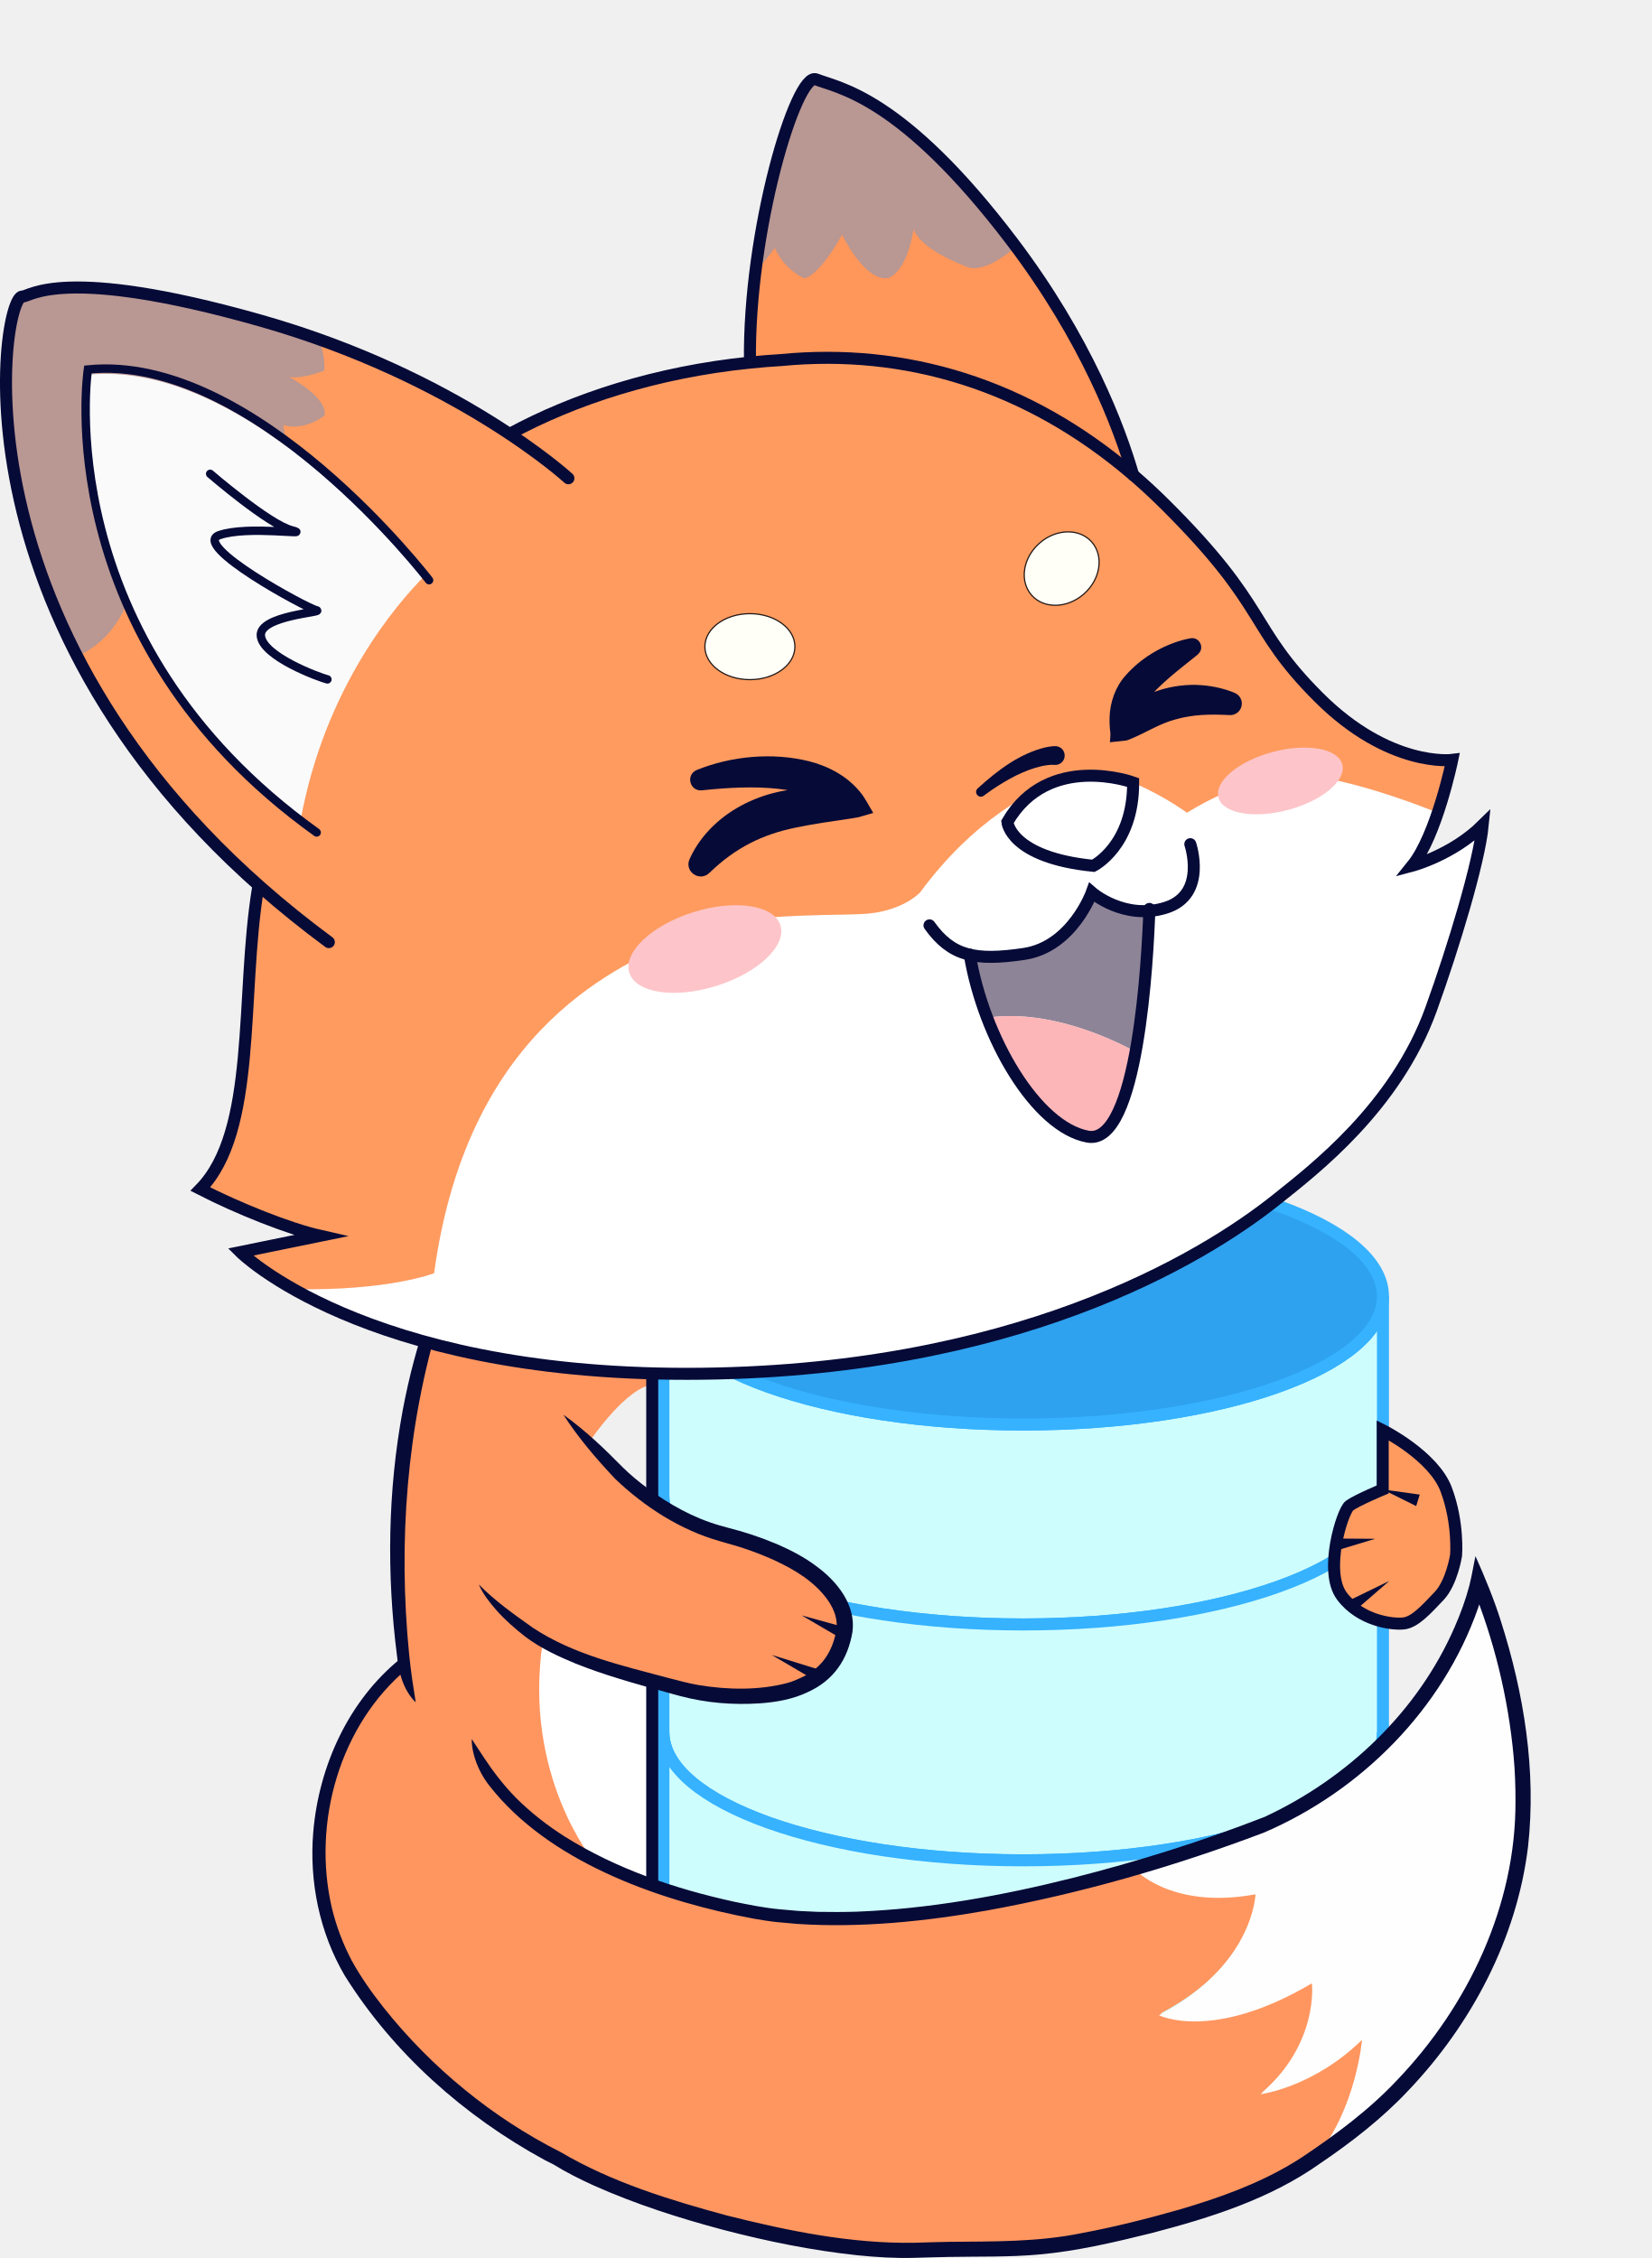
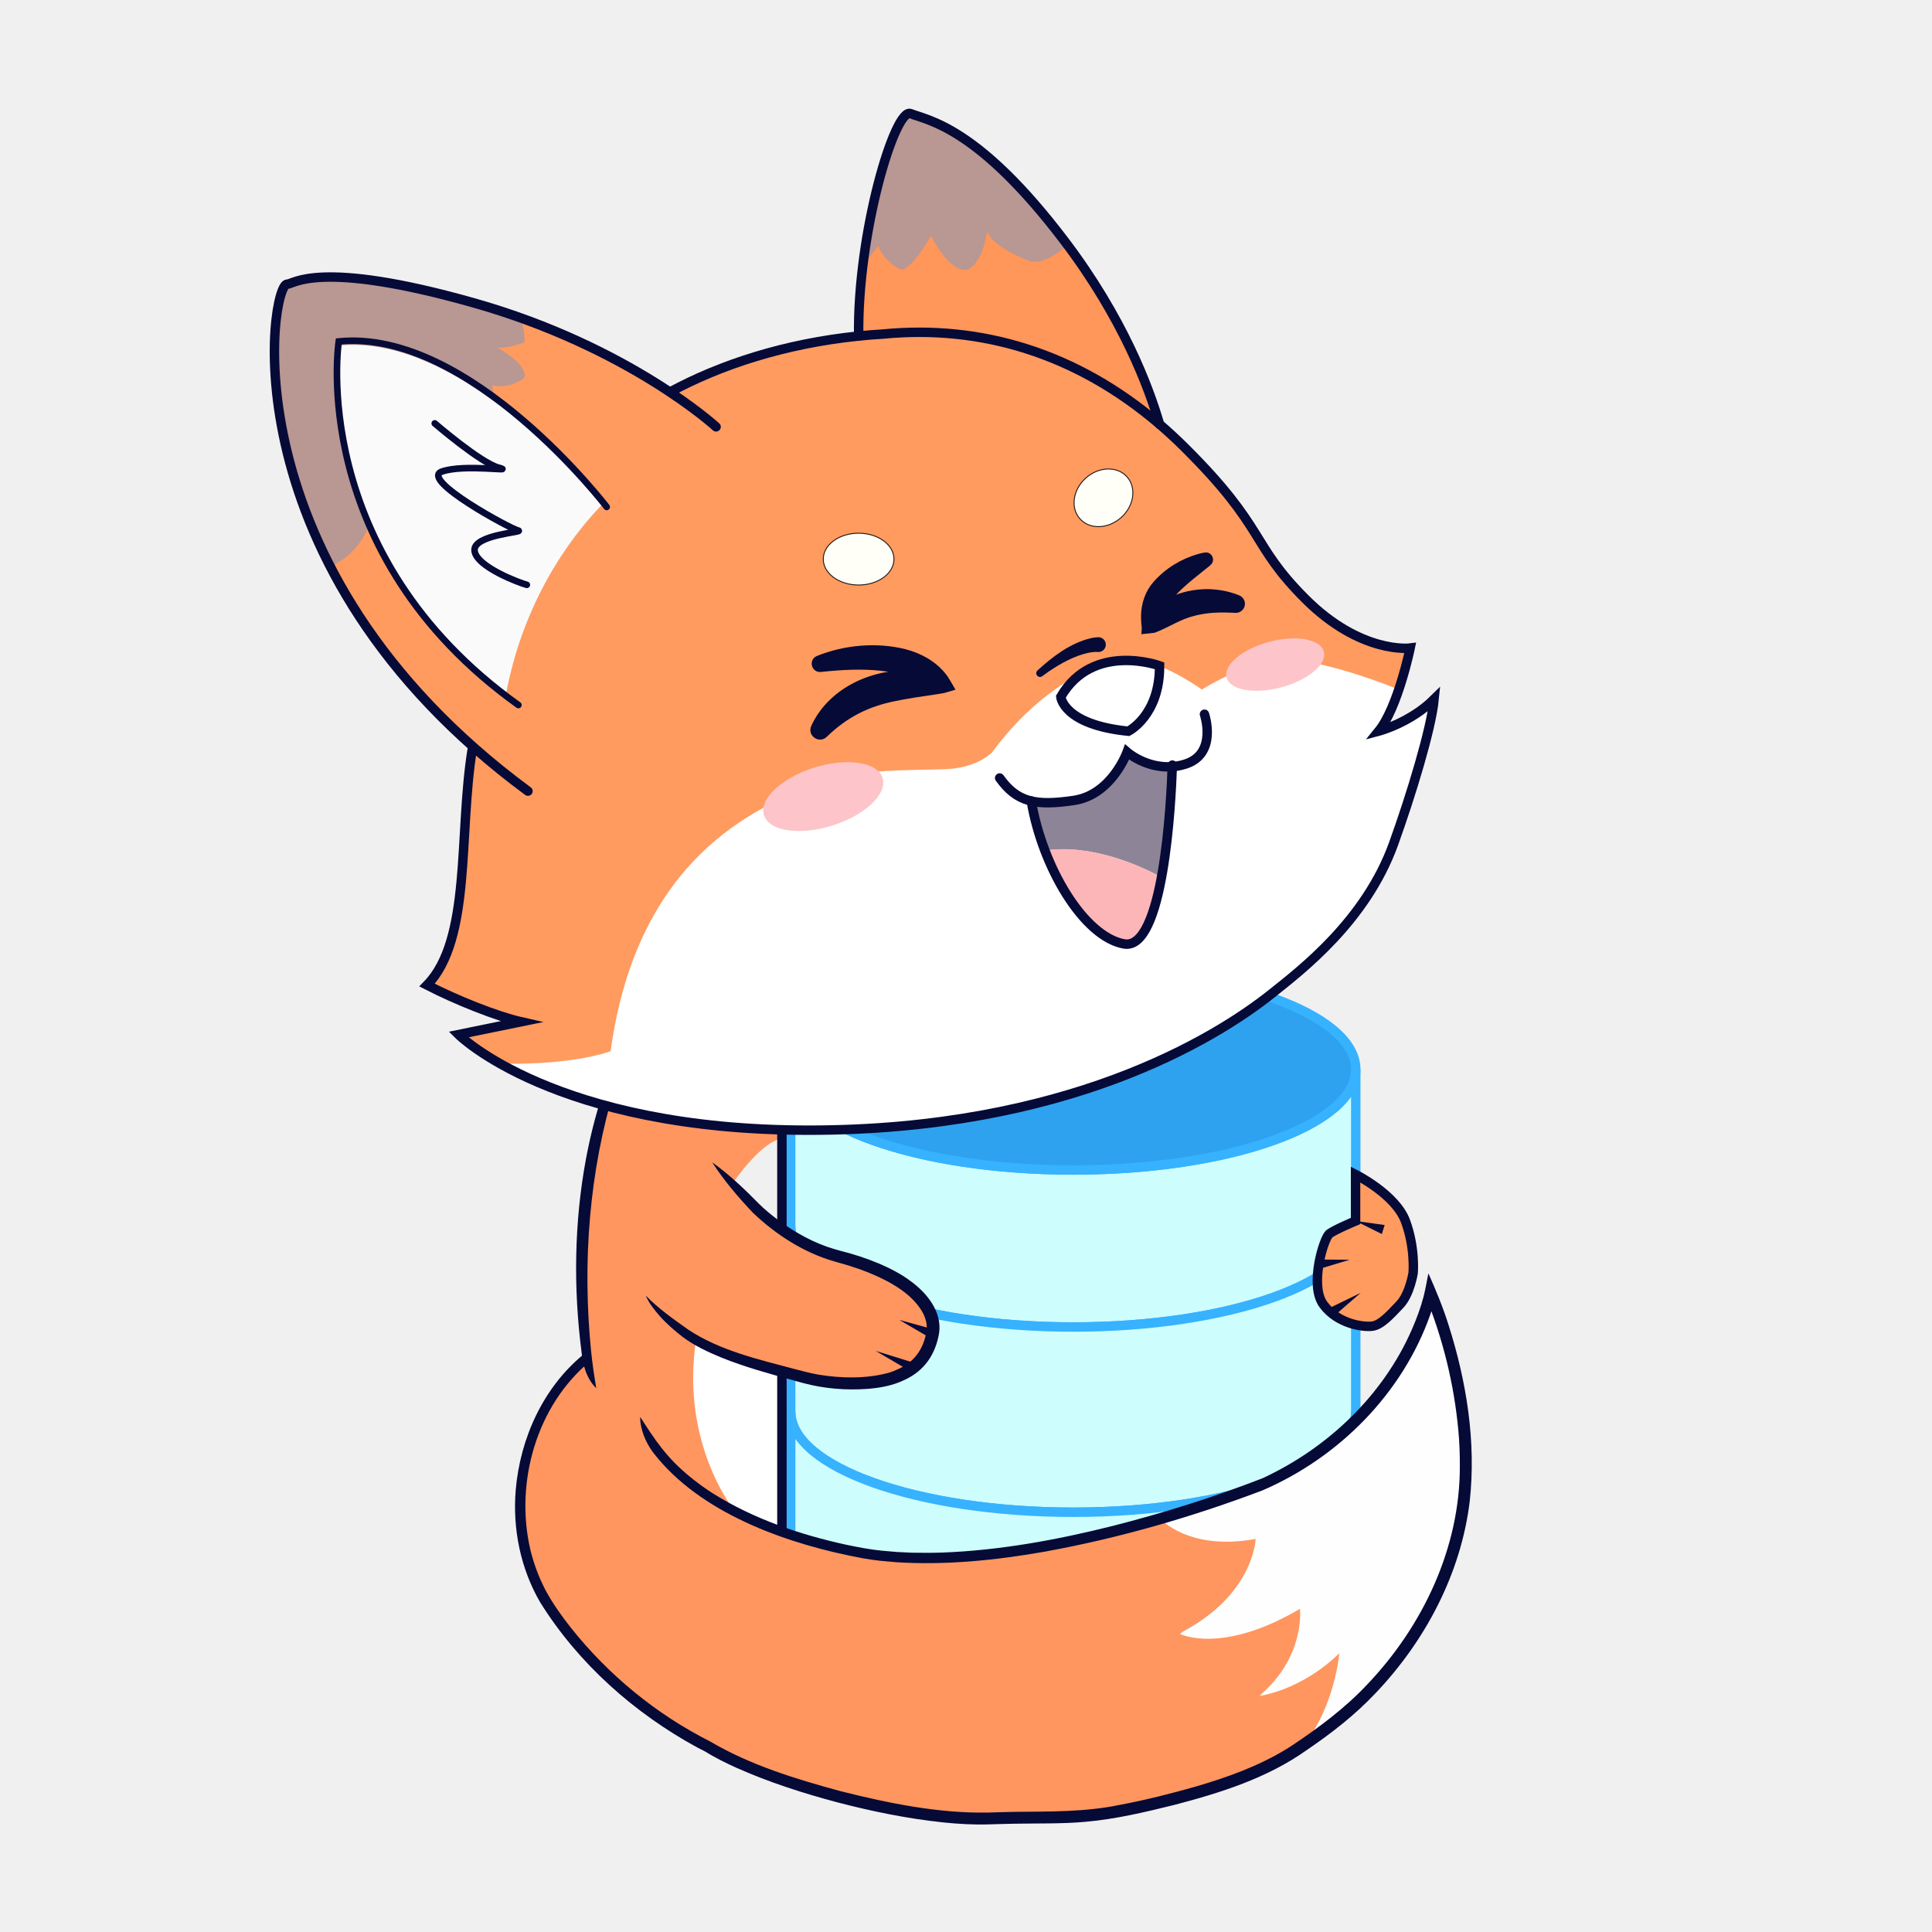
- <svg xmlns="http://www.w3.org/2000/svg" viewBox="0 0 1374.55 1879.73">
+ <svg xmlns="http://www.w3.org/2000/svg" viewBox="0 0 2048 2048">
  <defs>
    <style>
      .cls-1 {
        stroke-width: 7px;
      }

      .cls-1, .cls-2, .cls-3 {
        stroke: #060a37;
      }

      .cls-1, .cls-2, .cls-3, .cls-4 {
        fill: none;
      }

      .cls-1, .cls-2, .cls-3, .cls-5, .cls-6, .cls-7 {
        stroke-miterlimit: 10;
      }

      .cls-1, .cls-3, .cls-5 {
        stroke-linecap: round;
      }

      .cls-2, .cls-3, .cls-6, .cls-7 {
        stroke-width: 10px;
      }

      .cls-8 {
        fill: #fff;
      }

      .cls-9 {
        fill: #fdc5c9;
      }

      .cls-5 {
        fill: #fffff8;
        stroke: #231815;
      }

      .cls-10 {
        fill: #fdb6b8;
      }

      .cls-11 {
        fill: #ff965f;
      }

      .cls-6 {
        fill: #cefdfd;
      }

      .cls-6, .cls-7 {
        stroke: #36b2ff;
      }

      .cls-12 {
        fill: #060a37;
      }

      .cls-7 {
        fill: #2ea2ef;
      }

      .cls-13 {
        fill: #b99792;
      }

      .cls-14 {
        fill: #8e8497;
      }

      .cls-15 {
        fill: #ff965a;
      }

      .cls-16 {
        fill: #ff9b5f;
      }

      .cls-17 {
        fill: #fefefe;
      }

      .cls-18 {
        fill: #fafafa;
      }
    </style>
  </defs>
  <g id="database">
    <g id="_图层_4" data-name="图层 4">
-       <path class="cls-6" d="M851.75,1185.87c165.4,0,299.5-47.78,299.5-106.72v166.48c0,58.92-134.1,106.7-299.5,106.7-165.42,0-299.5-47.78-299.5-106.7v-166.48c0,58.94,134.08,106.72,299.5,106.72Z" />
-       <path class="cls-7" d="M552.25,1079.15c0,58.94,134.08,106.72,299.5,106.72,165.4,0,299.5-47.78,299.5-106.72,0-58.92-134.1-106.7-299.5-106.7-165.42,0-299.5,47.78-299.5,106.7Z" />
-       <path class="cls-6" d="M552.25,1245.62v196.35c0,58.92,134.08,106.7,299.5,106.7,165.4,0,299.5-47.78,299.5-106.7v-196.35c0,58.92-134.1,106.7-299.5,106.7-165.42,0-299.5-47.78-299.5-106.7Z" />
-       <path class="cls-6" d="M552.25,1441.97v183.55c0,58.92,134.08,106.7,299.5,106.7,165.4,0,299.5-47.78,299.5-106.7v-183.55c0,58.92-134.1,106.7-299.5,106.7-165.42,0-299.5-47.78-299.5-106.7Z" />
+       <path class="cls-6" d="M1137.66,1240.22c165.4,0,299.5-47.78,299.5-106.72v166.48c0,58.92-134.1,106.7-299.5,106.7-165.42,0-299.5-47.78-299.5-106.7v-166.48c0,58.94,134.08,106.72,299.5,106.72Z" />
+       <path class="cls-7" d="M838.16,1133.51c0,58.94,134.08,106.72,299.5,106.72,165.4,0,299.5-47.78,299.5-106.72,0-58.92-134.1-106.7-299.5-106.7-165.42,0-299.5,47.78-299.5,106.7Z" />
+       <path class="cls-6" d="M838.16,1299.98v196.35c0,58.92,134.08,106.7,299.5,106.7,165.4,0,299.5-47.78,299.5-106.7v-196.35c0,58.92-134.1,106.7-299.5,106.7-165.42,0-299.5-47.78-299.5-106.7Z" />
+       <path class="cls-6" d="M838.16,1496.33v183.55c0,58.92,134.08,106.7,299.5,106.7,165.4,0,299.5-47.78,299.5-106.7v-183.55c0,58.92-134.1,106.7-299.5,106.7-165.42,0-299.5-47.78-299.5-106.7Z" />
    </g>
  </g>
  <g id="fox">
    <g id="body">
      <g id="_颜色" data-name="颜色">
-         <path id="_右侧黄色身形" data-name="右侧黄色身形" class="cls-11" d="M299.02,1649.5c67.31,100.17,165.92,145.56,165.92,145.56,62.61,39.13,216,79.83,298.95,76.7,82.96-3.13,95.48,4.7,194.09-20.35,84.42-21.44,118.37-42.87,139.15-57.44,33.35-40.22,38.11-97.51,38.11-97.51-40.17,39.65-84.52,45.39-84.52,45.39,49.04-42.26,42.78-92.35,42.78-92.35-82.95,49.04-127.3,26.61-127.3,26.61,78.78-41.22,80.35-100.7,80.35-100.7-70.96,13.05-101.14-21.42-101.14-21.42-83.76,24.39-200.15,49.83-295.82,39.25-4.81-.19-51.84-6.34-105.22-25.44-15.64-5.6-31.84-12.31-47.67-20.31,0,0-58.9-70.86-42.24-182.23,25.72,14.55,59.89,24.5,89.91,32.6,7.85,2.12,15.42,4.11,22.48,6.03,38.92,10.57,79.65,7.05,97.6,0,6.79-2.66,13.26-5.82,19-10.26,9.45-7.28,16.92-17.99,20.57-35.52,5.87-28.17-27-50.48-27-50.48,0,0-22.3-18.78-72.78-31.69-50.48-12.92-88.05-51.66-88.05-51.66l-24.41-25.66s30.28-44.77,52.59-46.14v-33.85c-34.66-1.16-71.63-4.35-110.74-10.11-25.22-3.72-48.83-8.62-70.85-14.38-39.47,118.61-31.91,235-24.97,289.12-70.39,56.64-97.57,178.75-38.79,266.24Z" />
-         <path id="_左侧小手" data-name="左侧小手" class="cls-16" d="M1121.29,1328.62c2.37,3.2,5.02,5.98,7.84,8.38,15.37,13.17,35.88,15.44,43.81,14.44,9.39-1.17,18.79-11.74,29.35-22.82,10.57-11.09,14.09-33.71,14.09-33.71,0,0,2.35-26.81-8.22-54.99-10.56-28.17-52.83-49.3-52.83-49.3v49.3s-21.81,9.14-27.68,13.51c-5.87,4.38-21.62,54.58-6.36,75.19Z" />
-         <path id="_右侧腹白-下" data-name="右侧腹白-下" class="cls-8" d="M494.05,1549.04c15.83,8,32.03,14.71,47.67,20.31v-169.94c-30.02-8.1-64.19-18.05-89.91-32.6-16.66,111.37,42.24,182.23,42.24,182.23Z" />
-         <path id="_右侧腹白-上" data-name="右侧腹白-上" class="cls-4" d="M490.36,1198.83l52.59,48.82v-94.96c-22.31,1.37-52.59,46.14-52.59,46.14Z" />
-         <path id="_尾巴尖端颜色" data-name="尾巴尖端颜色" class="cls-17" d="M1045.13,1576.97s-1.57,59.48-80.35,100.7c0,0,44.35,22.43,127.3-26.61,0,0,6.26,50.09-42.78,92.35,0,0,44.35-5.74,84.52-45.39,0,0-4.76,57.29-38.11,97.51,3.5-2.45,6.62-4.7,9.55-6.73,20.34-14.09,112.69-76.7,150.6-203.48,37.91-126.78-25.39-269.22-25.39-269.22,0,0-25.04,131.48-175.3,201.92,0,0-45.6,18.44-111.18,37.53,0,0,30.18,34.47,101.14,21.42Z" />
+         <path id="_右侧黄色身形" data-name="右侧黄色身形" class="cls-11" d="M584.93,1703.86c67.31,100.17,165.92,145.56,165.92,145.56,62.61,39.13,216,79.83,298.95,76.7,82.96-3.13,95.48,4.7,194.09-20.35,84.42-21.44,118.37-42.87,139.15-57.44,33.35-40.22,38.11-97.51,38.11-97.51-40.17,39.65-84.52,45.39-84.52,45.39,49.04-42.26,42.78-92.35,42.78-92.35-82.95,49.04-127.3,26.61-127.3,26.61,78.78-41.22,80.35-100.7,80.35-100.7-70.96,13.05-101.14-21.42-101.14-21.42-83.76,24.39-200.15,49.83-295.82,39.25-4.81-.19-51.84-6.34-105.22-25.44-15.64-5.6-31.84-12.31-47.67-20.31,0,0-58.9-70.86-42.24-182.23,25.72,14.55,59.89,24.5,89.91,32.6,7.85,2.12,15.42,4.11,22.48,6.03,38.92,10.57,79.65,7.05,97.6,0,6.79-2.66,13.26-5.82,19-10.26,9.45-7.28,16.92-17.99,20.57-35.52,5.87-28.17-27-50.48-27-50.48,0,0-22.3-18.78-72.78-31.69-50.48-12.92-88.05-51.66-88.05-51.66l-24.41-25.66s30.28-44.77,52.59-46.14v-33.85c-34.66-1.16-71.63-4.35-110.74-10.11-25.22-3.72-48.83-8.62-70.85-14.38-39.47,118.61-31.91,235-24.97,289.12-70.39,56.64-97.57,178.75-38.79,266.24Z" />
+         <path id="_左侧小手" data-name="左侧小手" class="cls-16" d="M1407.2,1382.98c2.37,3.2,5.02,5.98,7.84,8.38,15.37,13.17,35.88,15.44,43.81,14.44,9.39-1.17,18.79-11.74,29.35-22.82,10.57-11.09,14.09-33.71,14.09-33.71,0,0,2.35-26.81-8.22-54.99-10.56-28.17-52.83-49.3-52.83-49.3v49.3s-21.81,9.14-27.68,13.51c-5.87,4.38-21.62,54.58-6.36,75.19Z" />
+         <path id="_右侧腹白-下" data-name="右侧腹白-下" class="cls-8" d="M779.96,1603.4c15.83,8,32.03,14.71,47.67,20.31v-169.94c-30.02-8.1-64.19-18.05-89.91-32.6-16.66,111.37,42.24,182.23,42.24,182.23Z" />
+         <path id="_右侧腹白-上" data-name="右侧腹白-上" class="cls-4" d="M776.27,1253.19l52.59,48.82v-94.96c-22.31,1.37-52.59,46.14-52.59,46.14Z" />
+         <path id="_尾巴尖端颜色" data-name="尾巴尖端颜色" class="cls-17" d="M1331.04,1631.32s-1.57,59.48-80.35,100.7c0,0,44.35,22.43,127.3-26.61,0,0,6.26,50.09-42.78,92.35,0,0,44.35-5.74,84.52-45.39,0,0-4.76,57.29-38.11,97.51,3.5-2.45,6.62-4.7,9.55-6.73,20.34-14.09,112.69-76.7,150.6-203.48,37.91-126.78-25.39-269.22-25.39-269.22,0,0-25.04,131.48-175.3,201.92,0,0-45.6,18.44-111.18,37.53,0,0,30.18,34.47,101.14,21.42Z" />
      </g>
-       <path class="cls-2" d="M542.95,1569.36v-169.94s0,169.94,0,169.94Z" />
-       <line class="cls-2" x1="542.95" y1="1249" x2="542.95" y2="1120.19" />
-       <path class="cls-12" d="M366.1,1097.27c-27.57,90.35-34.78,186.32-25.49,280.15.6,5.54,1.57,14.14,2.38,19.65.93,6.53,1.99,13.05,3.09,20.11-10.35-10.13-14.3-25.08-15.57-38.58-8.72-68.01-7.75-137.46,4.8-204.94,5.1-27,12.03-53.68,21.31-79.55l9.49,3.16h0Z" />
+       <path class="cls-2" d="M828.86,1623.71v-169.94s0,169.94,0,169.94Z" />
+       <line class="cls-2" x1="828.86" y1="1303.35" x2="828.86" y2="1174.54" />
+       <path class="cls-12" d="M652.02,1151.63c-27.57,90.35-34.78,186.32-25.49,280.15.6,5.54,1.57,14.14,2.38,19.65.93,6.53,1.99,13.05,3.09,20.11-10.35-10.13-14.3-25.08-15.57-38.58-8.72-68.01-7.75-137.46,4.8-204.94,5.1-27,12.03-53.68,21.31-79.55l9.49,3.16h0Z" />
    </g>
    <g id="tail">
      <g id="_尾巴轮廓" data-name="尾巴轮廓">
-         <path class="cls-12" d="M339.52,1388.71c-56.82,47.01-79.8,128.56-63.27,199.54,3.67,15.24,9.24,30,16.52,43.85,7.58,13.84,16.8,26.77,26.59,39.18,39.68,49.89,90.38,91.55,147.31,120.28,42.65,25.14,90.86,39.89,138.48,52.8,50.95,12.79,103.28,23.55,155.99,22.69,9.17-.29,19.19-.61,28.31-.77,37.38-.39,74.65.26,111.38-7.34,26.82-4.99,55.34-12.18,81.62-19.72,32.48-9.54,64.82-21.12,93.86-38.64,2.69-1.55,5.24-3.31,7.76-4.89,28.1-18.78,55.86-39.44,79.05-64.15,59.3-62.05,98.88-145.64,98.45-232.33.05-11.88-.44-25.17-1.55-36.98-4.5-49.15-16.48-97.95-35.22-143.63,0,0,11.75-1.36,11.75-1.36-1.54,7.4-3.81,14.56-6.23,21.69-29.4,83.8-97.08,151.86-178.2,186.69-74.65,28.24-151.79,50.53-230.35,64.8-51.87,9.16-105.04,14.61-157.77,11.22-4.37-.38-14.45-1.33-17.52-1.57-6.15-.64-12.23-1.65-18.3-2.69-75.62-14.01-164.84-44.66-215.86-104.77,0,0-3.11-3.8-3.11-3.8-1.03-1.26-2.09-2.5-3.13-3.92-4.04-5.46-7.19-11.38-9.58-17.62-2.28-6.27-3.87-12.84-3.81-19.58,3.76,5.57,7.07,10.92,10.59,16.11,7.79,11.74,16.32,22.7,26.12,32.73,12.23,12.22,25.88,22.9,40.49,32.22,43.02,27,91.93,43.62,141.41,54.42,12.4,2.54,24.86,5.05,37.45,6.24,3.85.34,12.33,1.08,15.97,1.4,3.15.14,12.7.6,16.04.76,9.96.21,22.22.19,32.17-.14,60.94-2.31,121.48-13.4,180.58-28.23,53.95-13.71,107.25-30.45,159.13-50.64,69.02-32.07,127.7-87.79,158.24-157.97,4.94-11.29,9.22-22.88,12.33-34.79,2.41-9.74,3.23-16,5.05-24.33,7.69,17.17,15.54,36.16,21.11,53.98,19.3,60.37,29.69,124.7,22.63,188.06-9.33,76.22-47.03,147.59-99.67,202.85-21.64,23.02-47.18,42.91-73.32,60.61-41.69,29.63-91.43,45.26-140.41,58.03-30.58,7.56-61.83,14.98-93.29,17.78-25.25,2.31-50.49,1.6-75.67,2.07-9.03.3-19.03.34-28.1.73-15.97.47-32.01-.5-47.8-2.13-37.77-4-75.02-11.59-111.73-21.17-36.64-9.75-72.91-21.37-107.62-36.86-11.59-5.24-23.02-10.98-34.04-17.79,0,0,.67.36.67.36-2.65-1.25-5.02-2.48-7.48-3.76-66.85-36.38-126.14-88.9-166.6-153.65-21.05-35.84-29.64-78.37-26.16-119.65,4.72-54.76,29.26-109.02,72.47-144.04,0,0,6.27,7.79,6.27,7.79h0Z" />
+         <path class="cls-12" d="M625.44,1443.07c-56.82,47.01-79.8,128.56-63.27,199.54,3.67,15.24,9.24,30,16.52,43.85,7.58,13.84,16.8,26.77,26.59,39.18,39.68,49.89,90.38,91.55,147.31,120.28,42.65,25.14,90.86,39.89,138.48,52.8,50.95,12.79,103.28,23.55,155.99,22.69,9.17-.29,19.19-.61,28.31-.77,37.38-.39,74.65.26,111.38-7.34,26.82-4.99,55.34-12.18,81.62-19.72,32.48-9.54,64.82-21.12,93.86-38.64,2.69-1.55,5.24-3.31,7.76-4.89,28.1-18.78,55.86-39.44,79.05-64.15,59.3-62.05,98.88-145.64,98.45-232.33.05-11.88-.44-25.17-1.55-36.98-4.5-49.15-16.48-97.95-35.22-143.63,0,0,11.75-1.36,11.75-1.36-1.54,7.4-3.81,14.56-6.23,21.69-29.4,83.8-97.08,151.86-178.2,186.69-74.65,28.24-151.79,50.53-230.35,64.8-51.87,9.16-105.04,14.61-157.77,11.22-4.37-.38-14.45-1.33-17.52-1.57-6.15-.64-12.23-1.65-18.3-2.69-75.62-14.01-164.84-44.66-215.86-104.77,0,0-3.11-3.8-3.11-3.8-1.03-1.26-2.09-2.5-3.13-3.92-4.04-5.46-7.19-11.38-9.58-17.62-2.28-6.27-3.87-12.84-3.81-19.58,3.76,5.57,7.07,10.92,10.59,16.11,7.79,11.74,16.32,22.7,26.12,32.73,12.23,12.22,25.88,22.9,40.49,32.22,43.02,27,91.93,43.62,141.41,54.42,12.4,2.54,24.86,5.05,37.45,6.24,3.85.34,12.33,1.08,15.97,1.4,3.15.14,12.7.6,16.04.76,9.96.21,22.22.19,32.17-.14,60.94-2.31,121.48-13.4,180.58-28.23,53.95-13.71,107.25-30.45,159.13-50.64,69.02-32.07,127.7-87.79,158.24-157.97,4.94-11.29,9.22-22.88,12.33-34.79,2.41-9.74,3.23-16,5.05-24.33,7.69,17.17,15.54,36.16,21.11,53.98,19.3,60.37,29.69,124.7,22.63,188.06-9.33,76.22-47.03,147.59-99.67,202.85-21.64,23.02-47.18,42.91-73.32,60.61-41.69,29.63-91.43,45.26-140.41,58.03-30.58,7.56-61.83,14.98-93.29,17.78-25.25,2.31-50.49,1.6-75.67,2.07-9.03.3-19.03.34-28.1.73-15.97.47-32.01-.5-47.8-2.13-37.77-4-75.02-11.59-111.73-21.17-36.64-9.75-72.91-21.37-107.62-36.86-11.59-5.24-23.02-10.98-34.04-17.79l.67.36c-2.65-1.25-5.02-2.48-7.48-3.76-66.85-36.38-126.14-88.9-166.6-153.65-21.05-35.84-29.64-78.37-26.16-119.65,4.72-54.76,29.26-109.02,72.47-144.04,0,0,6.27,7.79,6.27,7.79h0Z" />
      </g>
-       <path class="cls-4" d="M490.36,1200.17s30.28-44.77,52.59-46.14" />
+       <path class="cls-4" d="M776.27,1254.53s30.28-44.77,52.59-46.14" />
    </g>
    <g id="hand">
-       <path class="cls-12" d="M469,1177.71c18.16,12.99,34.17,28.27,49.72,44.12,6.27,6.14,13.11,11.75,20.14,17.02,18.19,13.46,38.35,24.74,60.11,31.01,2.1.58,5.22,1.51,7.31,2.04,24.94,6.24,54.58,17.62,73.08,31.78,17.23,12.45,33.42,32.38,30.25,54.95-3.86,22.84-15.67,40.26-37.02,49.94-12.39,6.03-26.56,8.47-39.95,9.41-22.28,1.52-44.77-.33-66.35-6.05-3.8-.95-8.79-2.42-12.57-3.44-25.2-6.97-50.33-13.87-74.75-23.69-14.29-5.88-28.58-12.57-41.09-21.84-8.62-6.69-17.11-14.02-24.39-22.2-5.79-6.6-11.41-13.63-14.91-21.75,13.49,13.78,29.33,24.94,44.99,36.04,33.82,22.45,74.41,31.52,113.23,41.93,8.02,2.09,16.63,4.39,24.77,5.8,24.36,4.02,50.41,4.53,74.26-1.85,3.77-1.03,7.55-2.7,11.1-4.33,15.01-6.87,24.15-18.36,28.15-34.3,3.5-11,.46-21.45-6.53-31-10.6-14.55-26.5-24.23-42.58-31.79-13.58-6.35-28.34-11.48-42.89-15.4-.95-.25-2.85-.81-3.79-1.09-32.94-9.35-62.53-28.41-87.16-51.88-15.73-16.68-30.61-34.06-43.12-53.41h0Z" />
-       <path class="cls-2" d="M1151.04,1190.62v49.3s-21.81,9.13-27.68,13.51c-5.87,4.38-21.62,54.58-6.36,75.19,15.26,20.61,42.26,24,51.65,22.83,9.39-1.17,18.78-11.74,29.35-22.83,10.57-11.09,14.09-33.71,14.09-33.71,0,0,2.35-26.81-8.22-54.99-10.57-28.17-52.83-49.3-52.83-49.3h0Z" />
-       <polygon class="cls-12" points="1151.04 1239.92 1181.86 1244.22 1178.91 1253.77 1151.04 1239.92 1151.04 1239.92" />
-       <polygon class="cls-12" points="1111.4 1280.79 1144.78 1281.01 1112.84 1290.69 1111.4 1280.79 1111.4 1280.79" />
-       <polygon class="cls-12" points="1122.07 1332.83 1156.52 1316.1 1127.58 1341.18 1122.07 1332.83 1122.07 1332.83" />
-       <polygon class="cls-12" points="700.66 1364.27 667.39 1344.79 704.55 1355.06 700.66 1364.27 700.66 1364.27" />
-       <polygon class="cls-12" points="680.02 1399.76 642.34 1377.66 684.06 1390.61 680.02 1399.76 680.02 1399.76" />
-       <path class="cls-4" d="M495.28,1549.04s-58.9-70.86-42.24-182.23" />
+       <path class="cls-12" d="M754.91,1232.07c18.16,12.99,34.17,28.27,49.72,44.12,6.27,6.14,13.11,11.75,20.14,17.02,18.19,13.46,38.35,24.74,60.11,31.01,2.1.58,5.22,1.51,7.31,2.04,24.94,6.24,54.58,17.62,73.08,31.78,17.23,12.45,33.42,32.38,30.25,54.95-3.86,22.84-15.67,40.26-37.02,49.94-12.39,6.03-26.56,8.47-39.95,9.41-22.28,1.52-44.77-.33-66.35-6.05-3.8-.95-8.79-2.42-12.57-3.44-25.2-6.97-50.33-13.87-74.75-23.69-14.29-5.88-28.58-12.57-41.09-21.84-8.62-6.69-17.11-14.02-24.39-22.2-5.79-6.6-11.41-13.63-14.91-21.75,13.49,13.78,29.33,24.94,44.99,36.04,33.82,22.45,74.41,31.52,113.23,41.93,8.02,2.09,16.63,4.39,24.77,5.8,24.36,4.02,50.41,4.53,74.26-1.85,3.77-1.03,7.55-2.7,11.1-4.33,15.01-6.87,24.15-18.36,28.15-34.3,3.5-11,.46-21.45-6.53-31-10.6-14.55-26.5-24.23-42.58-31.79-13.58-6.35-28.34-11.48-42.89-15.4-.95-.25-2.85-.81-3.79-1.09-32.94-9.35-62.53-28.41-87.16-51.88-15.73-16.68-30.61-34.06-43.12-53.41h0Z" />
+       <path class="cls-2" d="M1436.95,1244.98v49.3s-21.81,9.13-27.68,13.51c-5.87,4.38-21.62,54.58-6.36,75.19,15.26,20.61,42.26,24,51.65,22.83,9.39-1.17,18.78-11.74,29.35-22.83,10.57-11.09,14.09-33.71,14.09-33.71,0,0,2.35-26.81-8.22-54.99-10.57-28.17-52.83-49.3-52.83-49.3h0Z" />
+       <polygon class="cls-12" points="1436.95 1294.28 1467.78 1298.58 1464.82 1308.13 1436.95 1294.28 1436.95 1294.28" />
+       <polygon class="cls-12" points="1397.32 1335.15 1430.69 1335.37 1398.75 1345.05 1397.32 1335.15 1397.32 1335.15" />
+       <polygon class="cls-12" points="1407.99 1387.19 1442.43 1370.45 1413.5 1395.54 1407.99 1387.19 1407.99 1387.19" />
+       <polygon class="cls-12" points="986.57 1418.63 953.3 1399.15 990.46 1409.42 986.57 1418.63 986.57 1418.63" />
+       <polygon class="cls-12" points="965.93 1454.12 928.26 1432.02 969.97 1444.97 965.93 1454.12 965.93 1454.12" />
+       <path class="cls-4" d="M781.19,1603.4s-58.9-70.86-42.24-182.23" />
    </g>
    <g id="head">
      <g id="_颜色-2" data-name="颜色">
-         <path id="_脸颊" data-name="脸颊" class="cls-8" d="M244.31,1073.17c52.88,29.86,156.44,70.59,327.87,70.46,270.58-.2,428.57-95.59,490.79-145.39,30.51-24.42,98.84-76.49,128.31-158.16,18.88-52.38,39.93-121.9,43.02-153.28-25.29,25.01-58.78,33.83-58.78,33.83,8.55-10.57,15.78-27.7,21.3-44.06,0,0-91.26-37.73-131.95-30.68-40.7,7.04-76.7,30.68-76.7,30.68,0,0-58.7-42.61-93.91-31.56-35.22,11.05-84.52,38.44-128.35,97.92,0,0-14.87,16.43-48.52,18-33.65,1.56-110.74-1.44-153.39,20.48-42.66,21.91-173.93,68.49-202.66,278.48,0,0-37.07,14.83-117.03,13.28ZM807.28,794.74c11.82,2.76,26.22,2.16,45.17-.66,40.19-5.99,56.4-51.2,56.4-51.2,0,0,20.13,17.6,47.89,15.41-.8,22.65-3.41,73.96-11.43,117.29-7.53,40.67-19.83,74.3-39.86,70.6-32.11-5.95-64.56-48.75-83.75-98.95-6.51-17.03-11.5-34.91-14.42-52.49Z" />
-         <path id="_嘴-上" data-name="嘴-上" class="cls-14" d="M807.28,794.74c2.92,17.58,7.91,35.46,14.42,52.49,49.89-7.28,101.3,16.29,123.61,28.35,8.02-43.33,10.63-94.64,11.43-117.29-27.76,2.19-47.89-15.41-47.89-15.41,0,0-16.21,45.21-56.4,51.2-18.95,2.82-33.35,3.42-45.17.66Z" />
-         <path id="_嘴-下" data-name="嘴-下" class="cls-10" d="M821.7,847.23c19.19,50.2,51.64,93,83.75,98.95,20.03,3.7,32.33-29.93,39.86-70.6-22.31-12.06-73.72-35.63-123.61-28.35Z" />
-         <path id="_右耳内" data-name="右耳内" class="cls-18" d="M250.2,683.08c20.12-110.75,79.56-179.9,103.77-204.16-21.99-27.37-153.87-184.03-280.82-171.4,0,0-33.03,215.45,177.05,375.56Z" />
-         <path id="_头-上" data-name="头-上" class="cls-16" d="M166.77,989.83c31.2,16.01,73.51,32.98,99.64,38.9l-66.3,13.54s13.63,13.64,44.2,30.9c79.96,1.55,117.03-13.28,117.03-13.28,28.73-209.99,160-256.57,202.66-278.48,42.65-21.92,119.74-18.92,153.39-20.48,33.65-1.57,48.52-18,48.52-18,43.83-59.48,93.13-86.87,128.35-97.92,35.21-11.05,93.91,31.56,93.91,31.56,0,0,36-23.64,76.7-30.68,40.69-7.05,131.95,30.68,131.95,30.68,7.68-22.75,12.06-44,12.06-44,0,0-52.16,6.77-111.13-52.15-58.99-58.92-40.94-74.16-128.2-160.79-8.61-8.56-17.38-16.64-26.28-24.27-88.45-75.8-189.99-105.63-293.01-95.65-8.78.52-17.43,1.22-25.97,2.1-78.19,8.01-146.36,30.26-200.12,59.42-43.11-28.68-113.77-67.96-208.25-94.66-164.92-46.62-191.31-19.24-197.19-19.82-16.78-1.64-60.95,261.5,196.44,490.12-.16.94-.32,1.87-.47,2.8-14.68,89.64-.64,201.67-47.93,250.16ZM250.2,683.08C40.12,522.97,73.15,307.52,73.15,307.52c126.95-12.63,258.83,144.03,280.82,171.4-24.21,24.26-83.65,93.41-103.77,204.16Z" />
-         <path id="_左耳" data-name="左耳" class="cls-15" d="M624.29,301.81c8.54-.88,17.19-1.58,25.97-2.1,103.02-9.98,204.56,19.85,293.01,95.65-11.45-39.46-38.97-112.76-100.59-194.05-91.88-121.22-144.68-127.9-163.36-135.28-16.51-6.52-56.65,126.35-55.03,235.78Z" />
-         <path id="_右耳上纹" data-name="右耳上纹" class="cls-13" d="M62.39,547.12c24.09-10.06,36.21-28.72,42.13-42.52-44.79-105.03-31.35-192.67-31.35-192.67,57.2-5.69,115.41,22.99,164.11,58.73.58-6.83-1.45-16.82-1.45-16.82,17.58,5.48,34.24-7.83,34.24-7.83,3.31-14.87-29.13-32.09-29.13-32.09,12.53,1.57,28.96-5.47,28.96-5.47.66-6.81-.63-14.11-2.82-21.09-16.17-5.8-33.23-11.32-51.14-16.38-164.92-46.62-191.31-19.24-197.19-19.82-12.07-1.18-38.3,134.58,43.64,295.96Z" />
-         <path id="_左耳上纹" data-name="左耳上纹" class="cls-13" d="M628.93,226.03c8.6-9.14,16.05-19.64,16.05-19.64,8.21,18.78,24.66,25.29,24.66,25.29,13.3-2.88,31.3-36.25,31.3-36.25,23.48,44.61,39.92,35.48,39.92,35.48,15.65-8.35,19.56-40.17,19.56-40.17,4.7,12.52,24.26,23.48,44.61,31.46,11.7,4.6,28.59-6.5,40.82-16.76-1.01-1.36-2.03-2.72-3.07-4.09-91.88-121.22-144.68-127.9-163.36-135.28-12.78-5.05-39.73,73.47-50.49,159.96Z" />
+         <path id="_脸颊" data-name="脸颊" class="cls-8" d="M530.23,1127.53c52.88,29.86,156.44,70.59,327.87,70.46,270.58-.2,428.57-95.59,490.79-145.39,30.51-24.42,98.84-76.49,128.31-158.16,18.88-52.38,39.93-121.9,43.02-153.28-25.29,25.01-58.78,33.83-58.78,33.83,8.55-10.57,15.78-27.7,21.3-44.06,0,0-91.26-37.73-131.95-30.68-40.7,7.04-76.7,30.68-76.7,30.68,0,0-58.7-42.61-93.91-31.56-35.22,11.05-84.52,38.44-128.35,97.92,0,0-14.87,16.43-48.52,18-33.65,1.56-110.74-1.44-153.39,20.48-42.66,21.91-173.93,68.49-202.66,278.48,0,0-37.07,14.83-117.03,13.28ZM1093.2,849.1c11.82,2.76,26.22,2.16,45.17-.66,40.19-5.99,56.4-51.2,56.4-51.2,0,0,20.13,17.6,47.89,15.41-.8,22.65-3.41,73.96-11.43,117.29-7.53,40.67-19.83,74.3-39.86,70.6-32.11-5.95-64.56-48.75-83.75-98.95-6.51-17.03-11.5-34.91-14.42-52.49Z" />
+         <path id="_嘴-上" data-name="嘴-上" class="cls-14" d="M1093.2,849.1c2.92,17.58,7.91,35.46,14.42,52.49,49.89-7.28,101.3,16.29,123.61,28.35,8.02-43.33,10.63-94.64,11.43-117.29-27.76,2.19-47.89-15.41-47.89-15.41,0,0-16.21,45.21-56.4,51.2-18.95,2.82-33.35,3.42-45.17.66Z" />
+         <path id="_嘴-下" data-name="嘴-下" class="cls-10" d="M1107.62,901.59c19.19,50.2,51.64,93,83.75,98.95,20.03,3.7,32.33-29.93,39.86-70.6-22.31-12.06-73.72-35.63-123.61-28.35Z" />
+         <path id="_右耳内" data-name="右耳内" class="cls-18" d="M536.12,737.44c20.12-110.75,79.56-179.9,103.77-204.16-21.99-27.37-153.87-184.03-280.82-171.4,0,0-33.03,215.45,177.05,375.56Z" />
+         <path id="_头-上" data-name="头-上" class="cls-16" d="M452.69,1044.19c31.2,16.01,73.51,32.98,99.64,38.9l-66.3,13.54s13.63,13.64,44.2,30.9c79.96,1.55,117.03-13.28,117.03-13.28,28.73-209.99,160-256.57,202.66-278.48,42.65-21.92,119.74-18.92,153.39-20.48,33.65-1.57,48.52-18,48.52-18,43.83-59.48,93.13-86.87,128.35-97.92,35.21-11.05,93.91,31.56,93.91,31.56,0,0,36-23.64,76.7-30.68,40.69-7.05,131.95,30.68,131.95,30.68,7.68-22.75,12.06-44,12.06-44,0,0-52.16,6.77-111.13-52.15-58.99-58.92-40.94-74.16-128.2-160.79-8.61-8.56-17.38-16.64-26.28-24.27-88.45-75.8-189.99-105.63-293.01-95.65-8.78.52-17.43,1.22-25.97,2.1-78.19,8.01-146.36,30.26-200.12,59.42-43.11-28.68-113.77-67.96-208.25-94.66-164.92-46.62-191.31-19.24-197.19-19.82-16.78-1.64-60.95,261.5,196.44,490.12-.16.94-.32,1.87-.47,2.8-14.68,89.64-.64,201.67-47.93,250.16ZM536.12,737.44c-210.08-160.11-177.05-375.56-177.05-375.56,126.95-12.63,258.83,144.03,280.82,171.4-24.21,24.26-83.65,93.41-103.77,204.16Z" />
+         <path id="_左耳" data-name="左耳" class="cls-15" d="M910.21,356.17c8.54-.88,17.19-1.58,25.97-2.1,103.02-9.98,204.56,19.85,293.01,95.65-11.45-39.46-38.97-112.76-100.59-194.05-91.88-121.22-144.68-127.9-163.36-135.28-16.51-6.52-56.65,126.35-55.03,235.78Z" />
+         <path id="_右耳上纹" data-name="右耳上纹" class="cls-13" d="M348.3,601.47c24.09-10.06,36.21-28.72,42.13-42.52-44.79-105.03-31.35-192.67-31.35-192.67,57.2-5.69,115.41,22.99,164.11,58.73.58-6.83-1.45-16.82-1.45-16.82,17.58,5.48,34.24-7.83,34.24-7.83,3.31-14.87-29.13-32.09-29.13-32.09,12.53,1.57,28.96-5.47,28.96-5.47.66-6.81-.63-14.11-2.82-21.09-16.17-5.8-33.23-11.32-51.14-16.38-164.92-46.62-191.31-19.24-197.19-19.82-12.07-1.18-38.3,134.58,43.64,295.96Z" />
+         <path id="_左耳上纹" data-name="左耳上纹" class="cls-13" d="M914.84,280.39c8.6-9.14,16.05-19.64,16.05-19.64,8.21,18.78,24.66,25.29,24.66,25.29,13.3-2.88,31.3-36.25,31.3-36.25,23.48,44.61,39.92,35.48,39.92,35.48,15.65-8.35,19.56-40.17,19.56-40.17,4.7,12.52,24.26,23.48,44.61,31.46,11.7,4.6,28.59-6.5,40.82-16.76-1.01-1.36-2.03-2.72-3.07-4.09-91.88-121.22-144.68-127.9-163.36-135.28-12.78-5.05-39.73,73.47-50.49,159.96Z" />
      </g>
-       <path id="_轮廓" data-name="轮廓" class="cls-2" d="M215.18,736.91c-.16.94-.32,1.87-.46,2.8-14.69,89.64-.64,201.67-47.93,250.17,31.21,16,73.51,32.98,99.64,38.89l-66.3,13.55s101.5,101.56,372.08,101.36c270.58-.2,428.57-95.59,490.78-145.39,30.52-24.43,98.84-76.49,128.32-158.16,18.88-52.38,39.93-121.9,43.02-153.28-25.29,25.01-58.77,33.83-58.77,33.83,20.43-25.25,33.36-88.06,33.36-88.06,0,0-52.16,6.77-111.14-52.16-58.98-58.92-40.94-74.16-128.2-160.79-8.61-8.55-17.38-16.64-26.28-24.27-88.46-75.81-189.99-105.64-293.01-95.66-8.78.52-17.43,1.22-25.97,2.1-78.2,8.01-146.37,30.25-200.13,59.42" />
+       <path id="_轮廓" data-name="轮廓" class="cls-2" d="M501.09,791.27c-.16.94-.32,1.87-.46,2.8-14.69,89.64-.64,201.67-47.93,250.17,31.21,16,73.51,32.98,99.64,38.89l-66.3,13.55s101.5,101.56,372.08,101.36c270.58-.2,428.57-95.59,490.78-145.39,30.52-24.43,98.84-76.49,128.32-158.16,18.88-52.38,39.93-121.9,43.02-153.28-25.29,25.01-58.77,33.83-58.77,33.83,20.43-25.25,33.36-88.06,33.36-88.06,0,0-52.16,6.77-111.14-52.16-58.98-58.92-40.94-74.16-128.2-160.79-8.61-8.55-17.38-16.64-26.28-24.27-88.46-75.81-189.99-105.64-293.01-95.66-8.78.52-17.43,1.22-25.97,2.1-78.2,8.01-146.37,30.25-200.13,59.42" />
      <g id="_嘴" data-name="嘴">
-         <path class="cls-3" d="M990.87,702.75s14.3,41.97-20.33,52.89c-34.62,10.93-61.67-12.72-61.67-12.72,0,0-16.22,45.21-56.4,51.2-40.7,6.06-60.42,1.86-78.71-23.78" />
-         <path class="cls-3" d="M956.81,756.65c-1.39,41.58-9.42,197.32-51.35,189.57-43.01-7.97-86.63-82.06-98.18-151.49" />
+         <path class="cls-3" d="M1276.78,757.11s14.3,41.97-20.33,52.89c-34.62,10.93-61.67-12.72-61.67-12.72,0,0-16.22,45.21-56.4,51.2-40.7,6.06-60.42,1.86-78.71-23.78" />
+         <path class="cls-3" d="M1242.73,811.01c-1.39,41.58-9.42,197.32-51.35,189.57-43.01-7.97-86.63-82.06-98.18-151.49" />
      </g>
      <g id="ear">
-         <path class="cls-3" d="M943.29,395.4c-11.45-39.46-38.97-112.76-100.59-194.06-91.88-121.21-144.68-127.89-163.36-135.28-16.51-6.52-56.65,126.35-55.03,235.78" />
-         <path class="cls-3" d="M473.16,398.14s-92.31-84.91-257.23-131.53c-164.92-46.62-191.31-19.23-197.19-19.81-17.95-1.76-67.26,299.62,255,537.49" />
-         <path class="cls-1" d="M263.61,693.01C38.75,532.04,73.17,307.56,73.17,307.56c139.06-13.82,284.02,175.45,284.02,175.45" />
-         <path class="cls-1" d="M174.95,394.45s48.75,42.07,67.84,46.98c19.09,4.91-36.39-4.28-60.28,4.09-23.89,8.37,72.78,60.74,80.77,62.46,7.99,1.72-47.71,4.16-46.13,21.33,1.57,17.16,48.12,34.43,55.39,36.26" />
+         <path class="cls-3" d="M1229.2,449.76c-11.45-39.46-38.97-112.76-100.59-194.06-91.88-121.21-144.68-127.89-163.36-135.28-16.51-6.52-56.65,126.35-55.03,235.78" />
+         <path class="cls-3" d="M759.08,452.49s-92.31-84.91-257.23-131.53c-164.92-46.62-191.31-19.23-197.19-19.81-17.95-1.76-67.26,299.62,255,537.49" />
+         <path class="cls-1" d="M549.52,747.37c-224.86-160.97-190.44-385.45-190.44-385.45,139.06-13.82,284.02,175.45,284.02,175.45" />
+         <path class="cls-1" d="M460.86,448.81s48.75,42.07,67.84,46.98c19.09,4.91-36.39-4.28-60.28,4.09-23.89,8.37,72.78,60.74,80.77,62.46,7.99,1.72-47.71,4.16-46.13,21.33,1.57,17.16,48.12,34.43,55.39,36.26" />
      </g>
      <g id="nose">
-         <path id="_鼻子" data-name="鼻子" class="cls-3" d="M943.29,651.4s-70.67-25.83-104.71,32.87c0,0,2.35,29.57,71.61,36.5,0,0,33.33-16.55,33.1-69.37Z" />
-         <path class="cls-12" d="M877.73,636.77c-2.87-.36-7.1.32-10.35.97-14.95,3.34-28.78,11.13-41.42,19.62,0,0-7.02,5.03-7.02,5.03,0,0-.14.1-.14.1-4.06,2.79-8.54-2.77-4.94-6.15,16.31-14.88,34.96-29.15,56.84-34.27,2.05-.4,4.52-.82,6.62-.92,5.08-.55,9.4,3.38,8.95,8.55-.41,4.31-4.23,7.48-8.55,7.07h0Z" />
+         <path id="_鼻子" data-name="鼻子" class="cls-3" d="M1229.2,705.76s-70.67-25.83-104.71,32.87c0,0,2.35,29.57,71.61,36.5,0,0,33.33-16.55,33.1-69.37Z" />
+         <path class="cls-12" d="M1163.65,691.13c-2.87-.36-7.1.32-10.35.97-14.95,3.34-28.78,11.13-41.42,19.62,0,0-7.02,5.03-7.02,5.03l-.14.1c-4.06,2.79-8.54-2.77-4.94-6.15,16.31-14.88,34.96-29.15,56.84-34.27,2.05-.4,4.52-.82,6.62-.92,5.08-.55,9.4,3.38,8.95,8.55-.41,4.31-4.23,7.48-8.55,7.07h0Z" />
      </g>
      <g id="eye">
-         <path class="cls-12" d="M996.63,545.26c-14.91,12.05-30.94,23.84-42.82,38.71-6.61,7.88-15,16.4-14.73,27.42,0,0-13.17-4.08-13.16-4.08,1.66-4.88,4.37-9.41,7.7-13.29,15.42-17.81,43.92-25.47,66.81-23.62,9.55.76,18.85,2.86,27.42,6.42,4.9,2.04,7.22,7.66,5.18,12.56-1.56,3.74-5.2,5.98-9.02,5.92-2.21-.03-4.41-.17-6.56-.26-7.65-.28-15.29-.16-22.88.7-5.45.69-10.92,1.69-16.19,3.2-12.58,3.32-23.47,10.37-35.42,15.45-1.68.73-3.4,1.49-5.16,2.04-.11.03-.23.07-.28.02,0,0-13.56,1.47-13.56,1.47l.39-5.55c.17-2.46-.49-4.89-.52-7.39-.26-2.51-.16-5.01-.17-7.59.35-12.71,4.8-25.54,13.31-35.04,12.59-14.26,29.06-24.23,47.06-29.42,2.28-.63,4.57-1.14,6.93-1.56,7.32-1.39,12,7.55,6.8,12.76,0,0-1.14,1.13-1.14,1.13h0Z" />
+         <path class="cls-12" d="M1282.54,599.62c-14.91,12.05-30.94,23.84-42.82,38.71-6.61,7.88-15,16.4-14.73,27.42,0,0-13.17-4.08-13.16-4.08,1.66-4.88,4.37-9.41,7.7-13.29,15.42-17.81,43.92-25.47,66.81-23.62,9.55.76,18.85,2.86,27.42,6.42,4.9,2.04,7.22,7.66,5.18,12.56-1.56,3.74-5.2,5.98-9.02,5.92-2.21-.03-4.41-.17-6.56-.26-7.65-.28-15.29-.16-22.88.7-5.45.69-10.92,1.69-16.19,3.2-12.58,3.32-23.47,10.37-35.42,15.45-1.68.73-3.4,1.49-5.16,2.04-.11.03-.23.07-.28.02l-13.56,1.47.39-5.55c.17-2.46-.49-4.89-.52-7.39-.26-2.51-.16-5.01-.17-7.59.35-12.71,4.8-25.54,13.31-35.04,12.59-14.26,29.06-24.23,47.06-29.42,2.28-.63,4.57-1.14,6.93-1.56,7.32-1.39,12,7.55,6.8,12.76,0,0-1.14,1.13-1.14,1.13h0Z" />
        <g id="_右眼" data-name="右眼">
-           <path class="cls-12" d="M579.94,641.03c28.96-11.73,63.3-14.88,93.84-7.24,16.11,4.12,31.82,12.56,42.36,25.72,3.88,4.53,7.67,12.16,10.81,17.26,0,0-12.19,3.52-12.19,3.52-2.33.54-6.43,1.07-8.87,1.47-14.3,2.09-28.98,4.18-42.97,7.1-28.45,5.69-51.09,17.18-72.18,37.6-8.16,8.23-21.36-.82-16.68-11.34,3.63-7.96,8.46-15.41,14.28-21.95,28.44-32.31,78.99-44.96,119.64-31.62,3.36,1.13,6.51,2.41,9.71,4.03,0,0-6.98,12.44-6.98,12.44-9.51-5.42-18.47-10.03-28.58-13.56-8.62-2.94-17.6-5.46-26.69-6.79-20.33-3.12-41.66-2.45-62.32-.61,0,0-8.26.82-8.26.82l-.68.07c-10.1.82-13.48-12.91-4.24-16.91h0Z" />
+           <path class="cls-12" d="M865.86,695.39c28.96-11.73,63.3-14.88,93.84-7.24,16.11,4.12,31.82,12.56,42.36,25.72,3.88,4.53,7.67,12.16,10.81,17.26,0,0-12.19,3.52-12.19,3.52-2.33.54-6.43,1.07-8.87,1.47-14.3,2.09-28.98,4.18-42.97,7.1-28.45,5.69-51.09,17.18-72.18,37.6-8.16,8.23-21.36-.82-16.68-11.34,3.63-7.96,8.46-15.41,14.28-21.95,28.44-32.31,78.99-44.96,119.64-31.62,3.36,1.13,6.51,2.41,9.71,4.03,0,0-6.98,12.44-6.98,12.44-9.51-5.42-18.47-10.03-28.58-13.56-8.62-2.94-17.6-5.46-26.69-6.79-20.33-3.12-41.66-2.45-62.32-.61,0,0-8.26.82-8.26.82l-.68.07c-10.1.82-13.48-12.91-4.24-16.91h0Z" />
        </g>
-         <ellipse class="cls-5" cx="883.77" cy="473.27" rx="33.42" ry="28.08" transform="translate(-90.82 708.22) rotate(-41.72)" />
-         <ellipse class="cls-5" cx="624.26" cy="538.32" rx="37.47" ry="27.46" />
-         <ellipse id="_腮红-左" data-name="腮红-左" class="cls-9" cx="1065.86" cy="650.11" rx="53.35" ry="24.96" transform="translate(-131.7 297.2) rotate(-14.96)" />
-         <ellipse id="_腮红-右" data-name="腮红-右" class="cls-9" cx="586.79" cy="790.05" rx="65.91" ry="32.16" transform="translate(-209.51 211.77) rotate(-17.41)" />
+         <ellipse class="cls-5" cx="1169.69" cy="527.63" rx="33.42" ry="28.08" transform="translate(-54.48 912.29) rotate(-41.72)" />
+         <ellipse class="cls-5" cx="910.17" cy="592.68" rx="37.47" ry="27.46" />
+         <ellipse id="_腮红-左" data-name="腮红-左" class="cls-9" cx="1351.78" cy="704.47" rx="53.35" ry="24.96" transform="translate(-136.04 372.86) rotate(-14.96)" />
+         <ellipse id="_腮红-右" data-name="腮红-右" class="cls-9" cx="872.7" cy="844.41" rx="65.91" ry="32.16" transform="translate(-212.67 299.8) rotate(-17.41)" />
      </g>
      <g id="_分割线" data-name="分割线">
-         <path id="_脸线" data-name="脸线" class="cls-4" d="M189.42,601.93s91.26-37.73,131.96-30.68c40.7,7.04,76.7,30.68,76.7,30.68,0,0,58.7-42.61,93.91-31.56s84.52,38.44,128.35,97.92c0,0,14.87,16.43,48.52,18s110.74-1.43,153.39,20.48c42.65,21.91,173.92,68.49,202.65,278.48,0,0,37.08,14.83,117.04,13.29" />
-         <path id="_耳" data-name="耳" class="cls-4" d="M352.84,477.54c-26.72,29.66-88.31,108.59-94.47,211.67" />
-         <path id="_嘴-2" data-name="嘴" class="cls-4" d="M945.33,875.62c-22.31-12.06-73.72-35.63-123.61-28.35" />
-         <path id="_耳纹左3" data-name="耳纹左3" class="cls-4" d="M864.57,199.15s-36,39.45-56.35,31.47c-20.35-7.99-39.91-18.94-44.61-31.47,0,0-3.91,31.82-19.57,40.17,0,0-16.43,9.13-39.91-35.48,0,0-18,33.36-31.3,36.25,0,0-16.45-6.51-24.66-25.29,0,0-27.78,39.13-37.95,32.09" />
-         <path id="_耳纹左2" data-name="耳纹左2" class="cls-4" d="M258.37,257.07s22.37,30.52,20.02,54.78c0,0-16.43,7.04-28.96,5.48,0,0,32.43,17.22,29.13,32.09,0,0-16.66,13.3-34.24,7.83,0,0,3.49,17.22,0,21.91" />
-         <path id="_耳朵花纹左1" data-name="耳朵花纹左1" class="cls-4" d="M114.83,494.2s-7.83,54-64.96,64.96" />
+         <path id="_脸线" data-name="脸线" class="cls-4" d="M475.33,656.29s91.26-37.73,131.96-30.68c40.7,7.04,76.7,30.68,76.7,30.68,0,0,58.7-42.61,93.91-31.56s84.52,38.44,128.35,97.92c0,0,14.87,16.43,48.52,18s110.74-1.43,153.39,20.48c42.65,21.91,173.92,68.49,202.65,278.48,0,0,37.08,14.83,117.04,13.29" />
+         <path id="_耳" data-name="耳" class="cls-4" d="M638.75,531.89c-26.72,29.66-88.31,108.59-94.47,211.67" />
+         <path id="_嘴-2" data-name="嘴" class="cls-4" d="M1231.24,929.97c-22.31-12.06-73.72-35.63-123.61-28.35" />
+         <path id="_耳纹左3" data-name="耳纹左3" class="cls-4" d="M1150.48,253.51s-36,39.45-56.35,31.47c-20.35-7.99-39.91-18.94-44.61-31.47,0,0-3.91,31.82-19.57,40.17,0,0-16.43,9.13-39.91-35.48,0,0-18,33.36-31.3,36.25,0,0-16.45-6.51-24.66-25.29,0,0-27.78,39.13-37.95,32.09" />
+         <path id="_耳纹左2" data-name="耳纹左2" class="cls-4" d="M544.28,311.43s22.37,30.52,20.02,54.78c0,0-16.43,7.04-28.96,5.48,0,0,32.43,17.22,29.13,32.09,0,0-16.66,13.3-34.24,7.83,0,0,3.49,17.22,0,21.91" />
+         <path id="_耳朵花纹左1" data-name="耳朵花纹左1" class="cls-4" d="M400.74,548.56s-7.83,54-64.96,64.96" />
      </g>
    </g>
  </g>
</svg>
